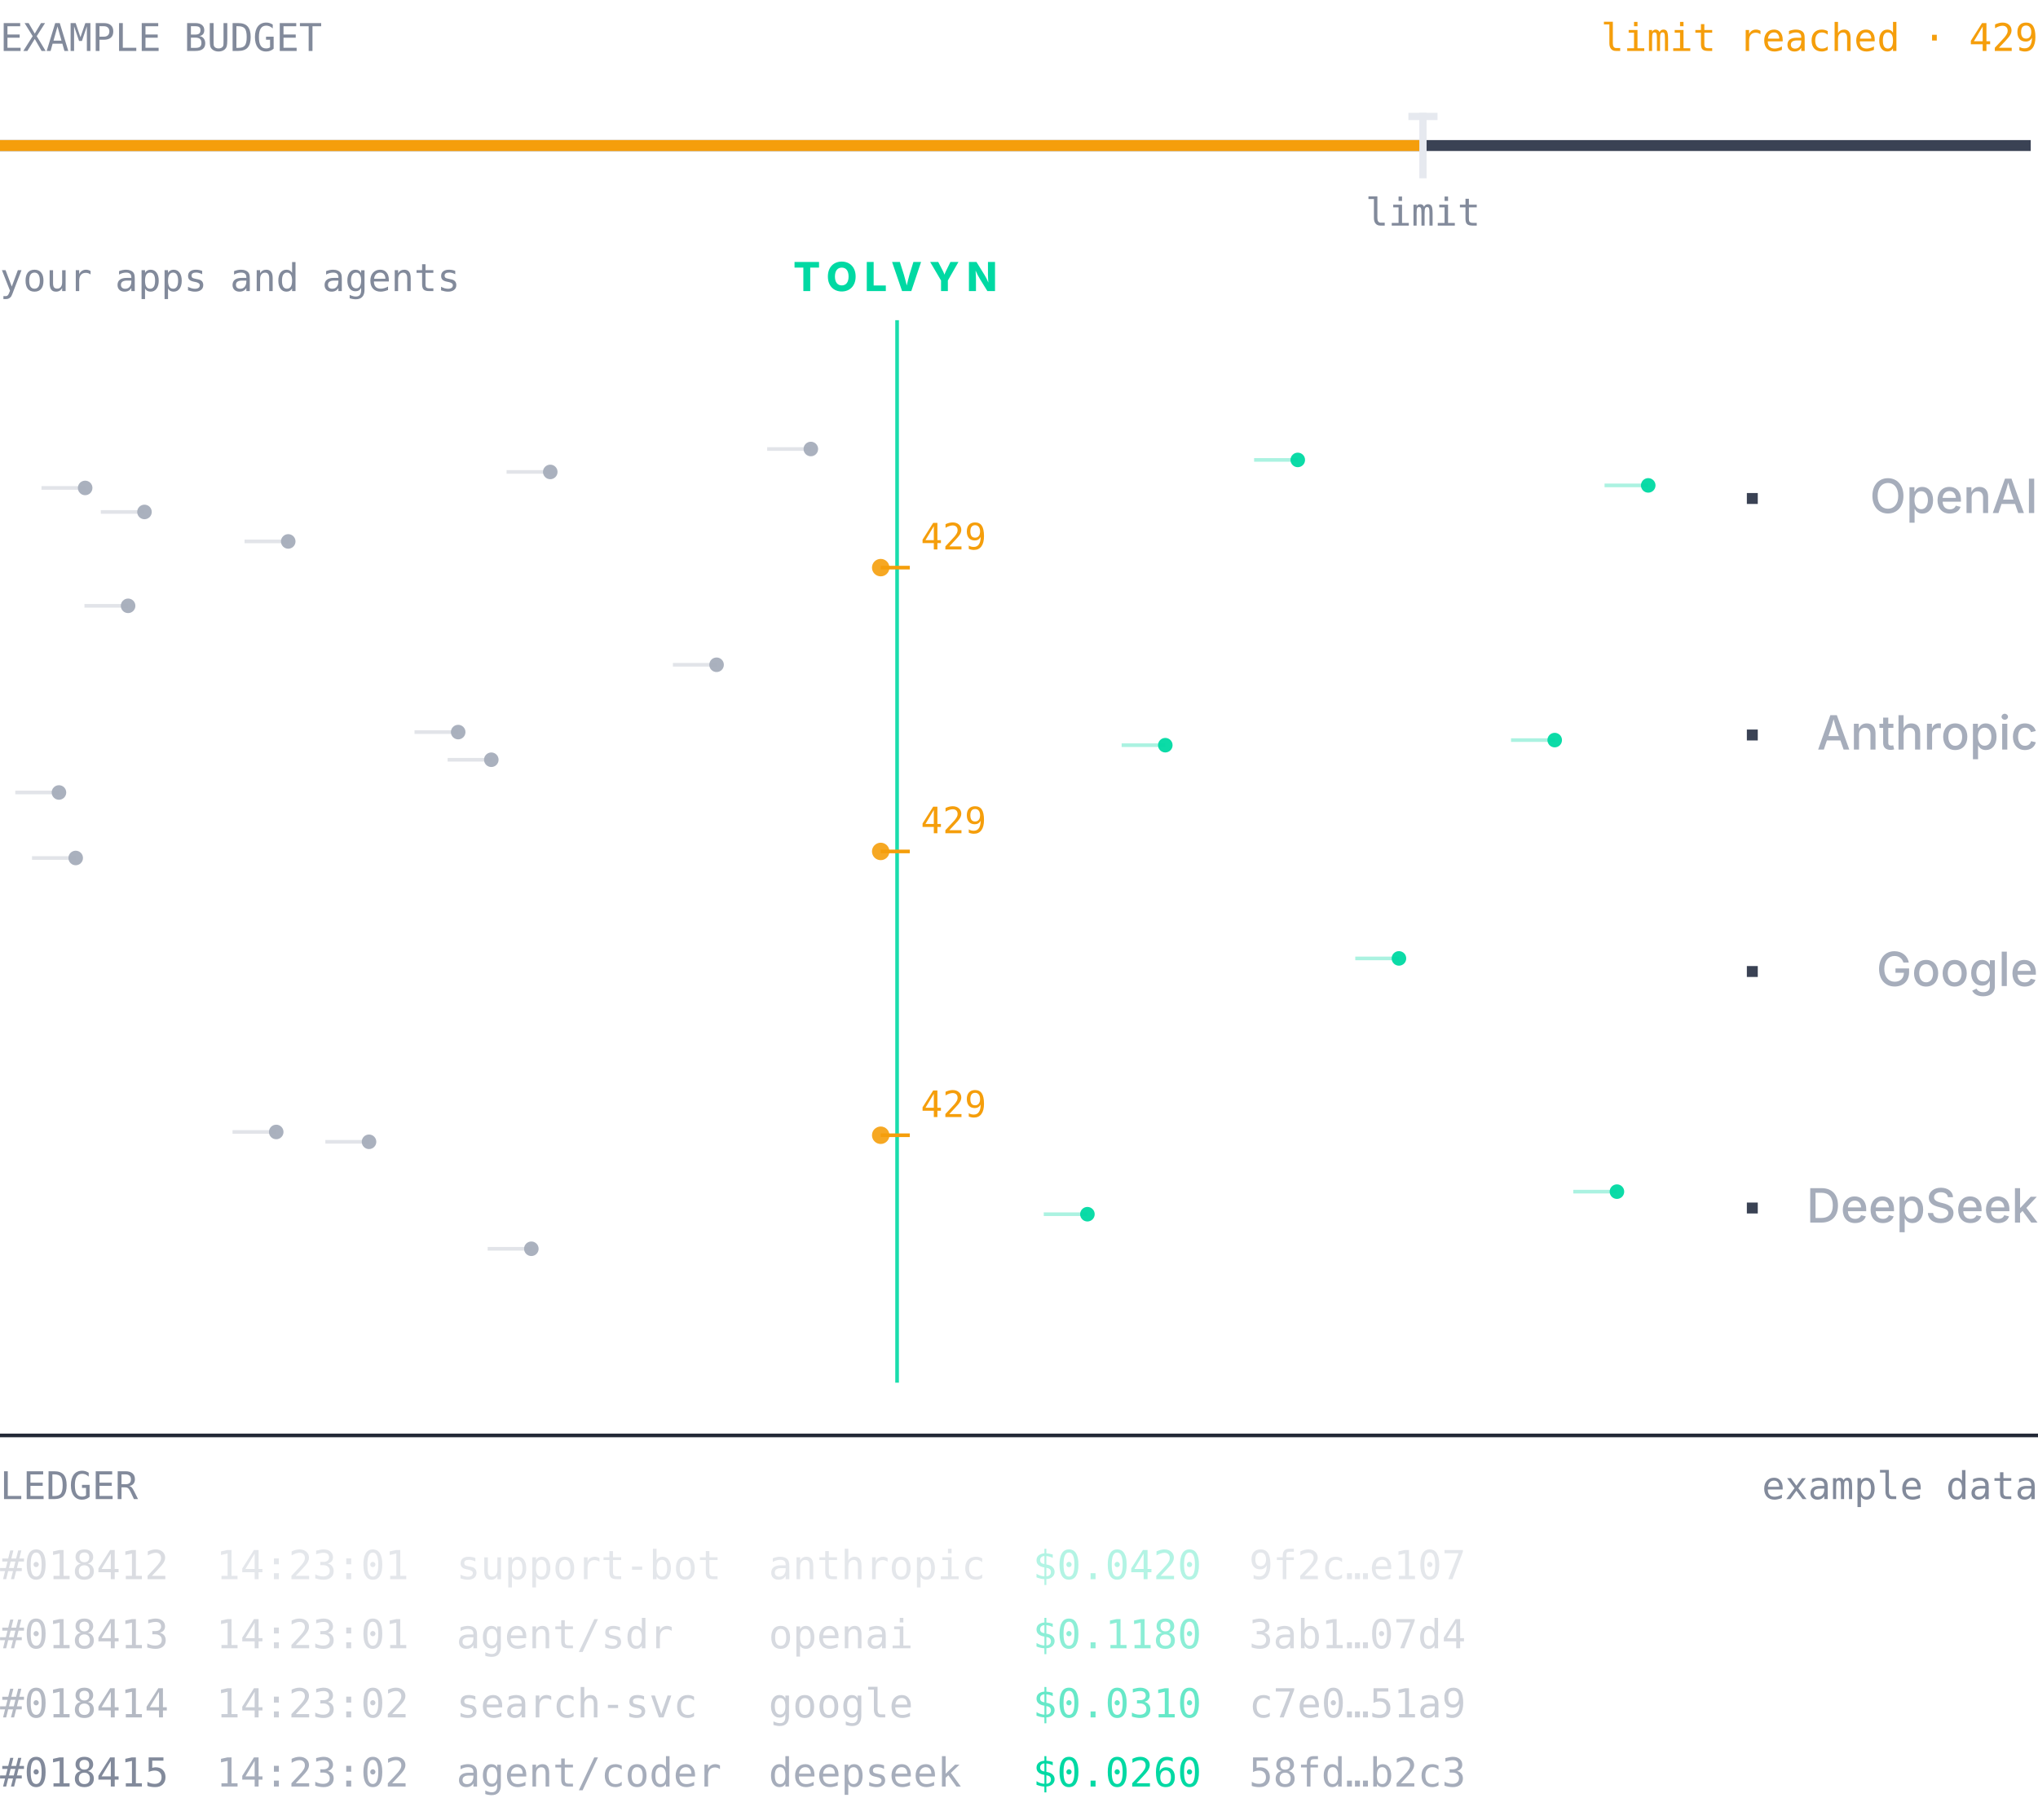
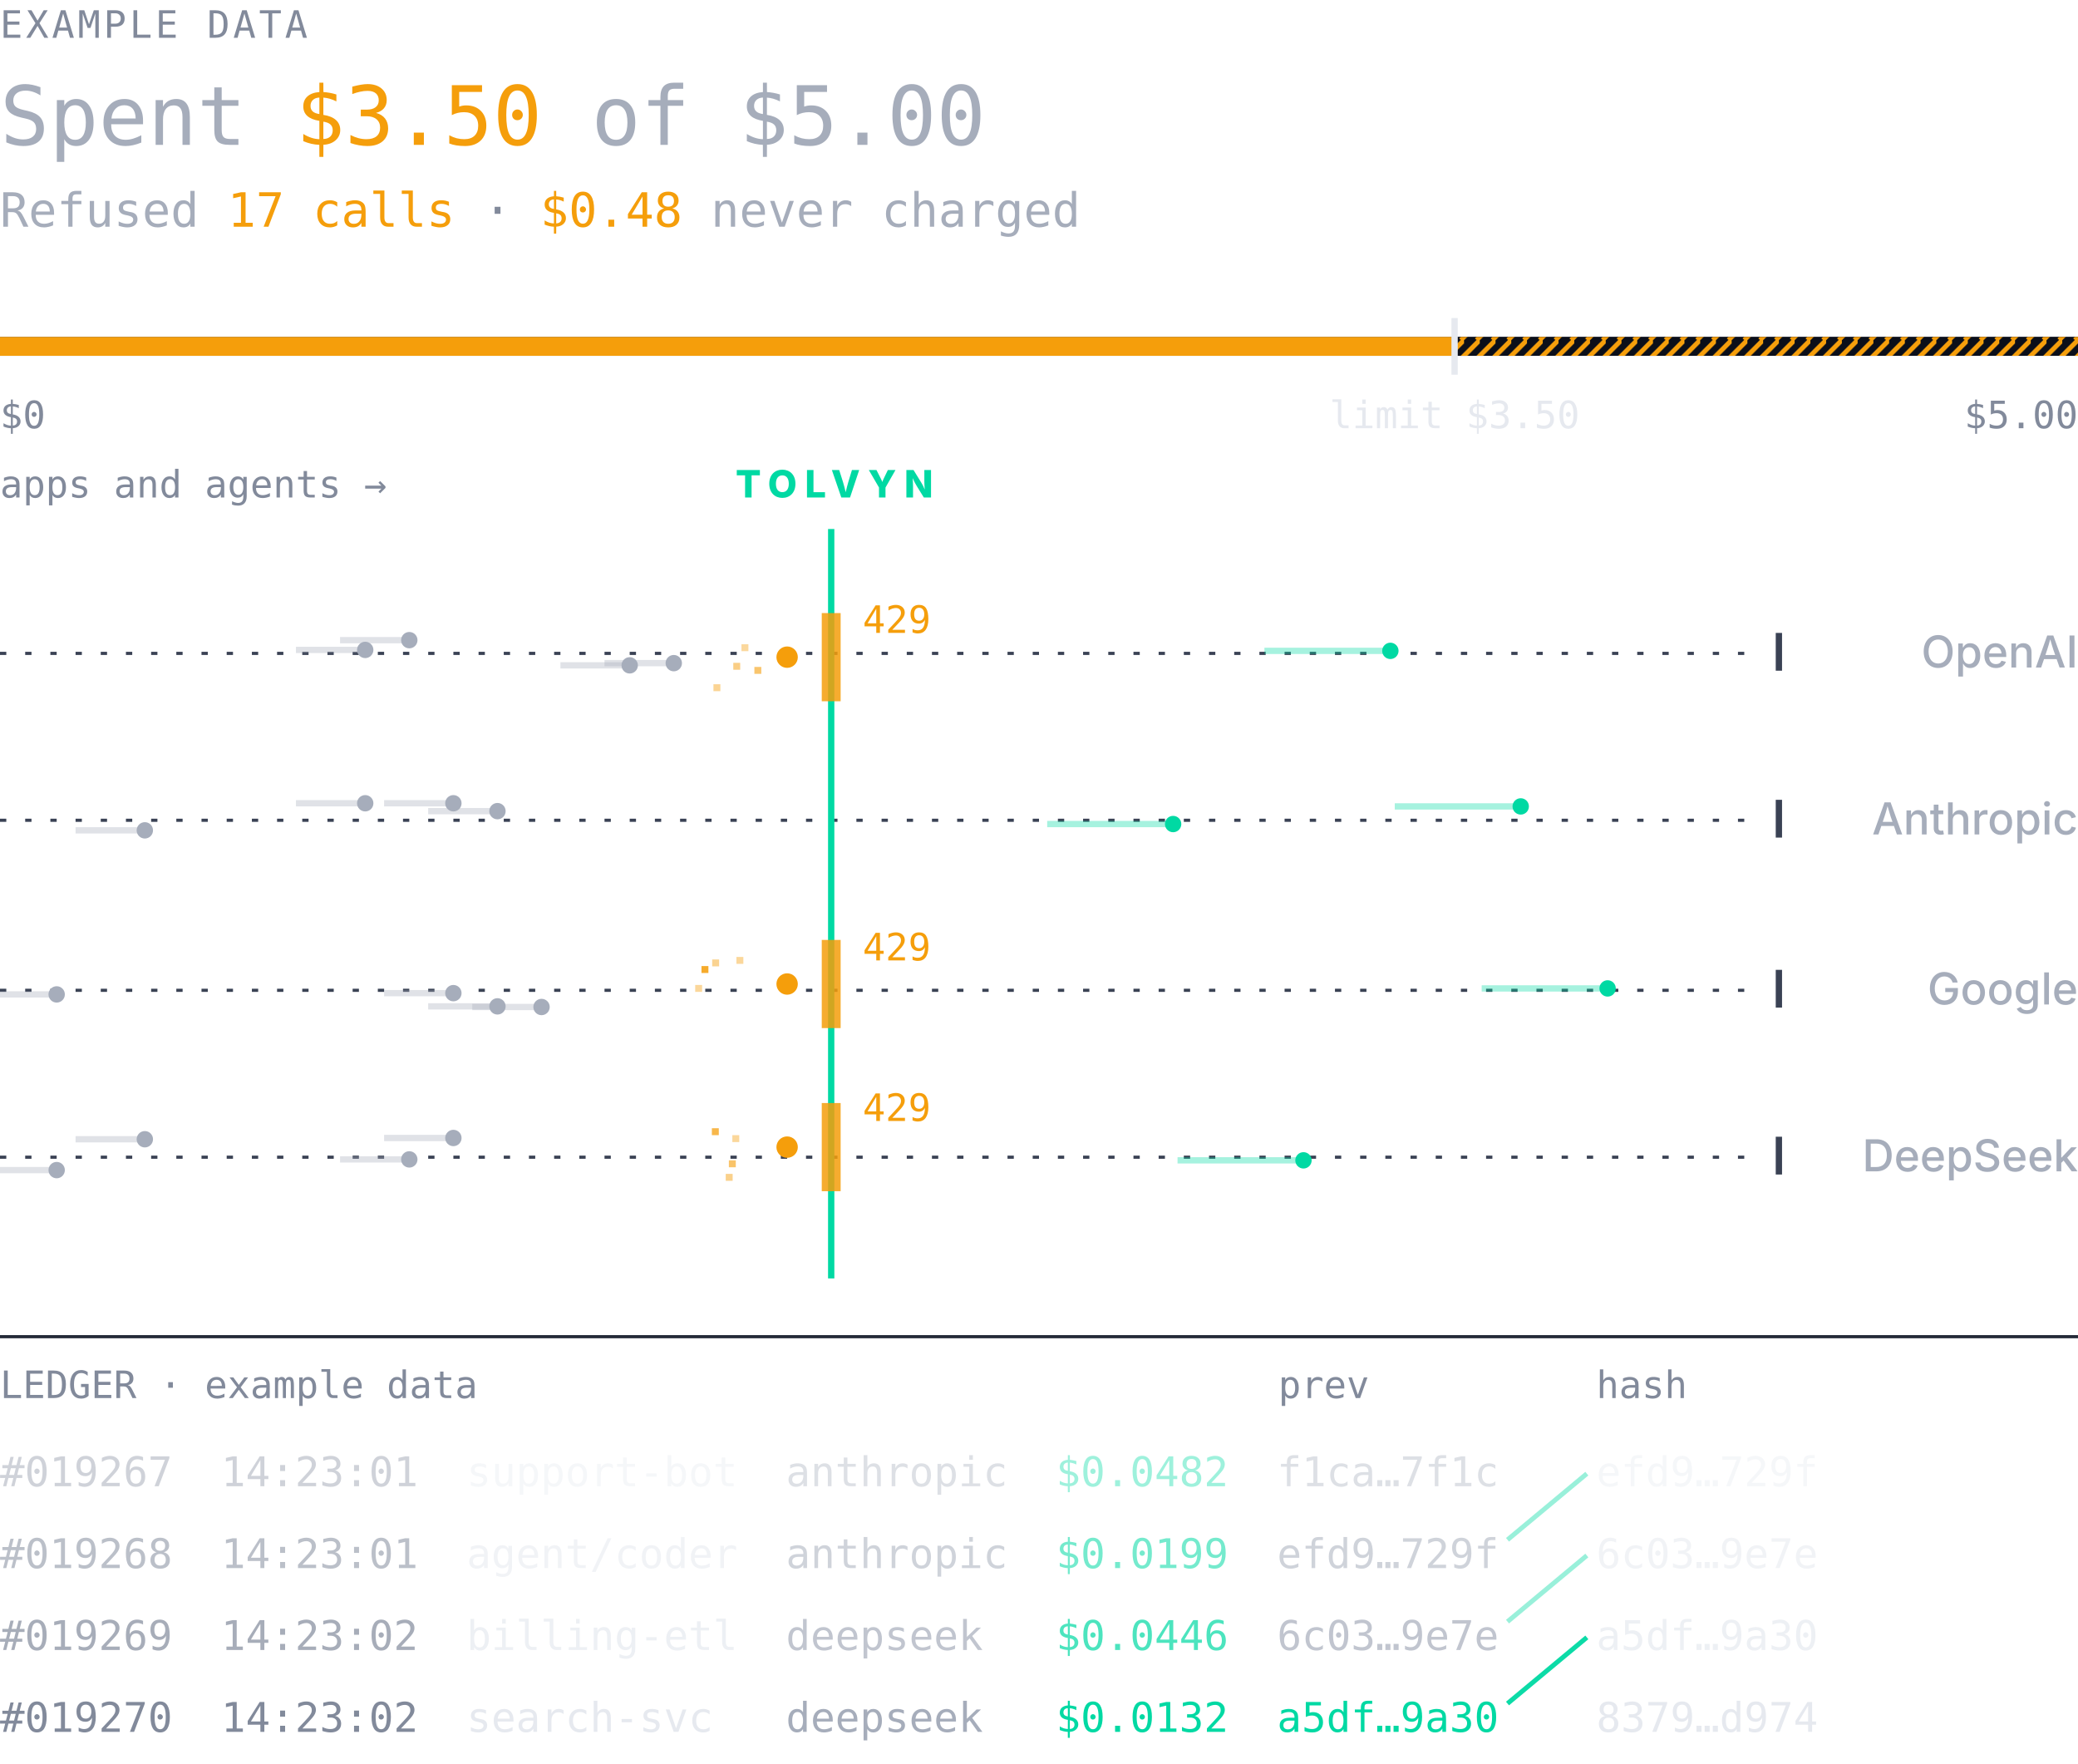
- <svg xmlns="http://www.w3.org/2000/svg" viewBox="0 0 560 500" width="560" height="500">
-   <g font-family="'JetBrains Mono', ui-monospace, SFMono-Regular, Menlo, Consolas, monospace" font-size="10.5" font-weight="500" fill="#828A9B">
-     <text x="0" y="14">EXAMPLE BUDGET</text>
-     <text x="560" y="14" text-anchor="end" fill="#F59E0B">limit reached · 429</text>
-     <text x="391" y="62" text-anchor="middle">limit</text>
-     <text x="0" y="80">your apps and agents</text>
-   </g>
-   <rect x="0" y="38.5" width="558" height="3" fill="#3A4254" />
-   <rect x="0" y="38.5" width="391" height="3" fill="#F59E0B" />
-   <rect x="390" y="31" width="2" height="18" fill="#E6E9EF" />
-   <rect x="387" y="31" width="8" height="2" fill="#E6E9EF" />
-   <rect x="246" y="88" width="1" height="292" fill="#00D9A3" opacity="0.9" />
-   <text x="246" y="80" text-anchor="middle" font-family="Inter, system-ui, -apple-system, 'Segoe UI', sans-serif" font-size="11" font-weight="800" letter-spacing="2" fill="#00D9A3">TOLVYN</text>
-   <rect x="480" y="135.5" width="3" height="3" fill="#3A4254" />
-   <text x="560" y="141.0" text-anchor="end" font-family="Inter, system-ui, -apple-system, 'Segoe UI', sans-serif" font-size="13" font-weight="500" fill="#A6ADBB">OpenAI</text>
-   <rect x="480" y="200.5" width="3" height="3" fill="#3A4254" />
-   <text x="560" y="206.0" text-anchor="end" font-family="Inter, system-ui, -apple-system, 'Segoe UI', sans-serif" font-size="13" font-weight="500" fill="#A6ADBB">Anthropic</text>
-   <rect x="480" y="265.5" width="3" height="3" fill="#3A4254" />
-   <text x="560" y="271.0" text-anchor="end" font-family="Inter, system-ui, -apple-system, 'Segoe UI', sans-serif" font-size="13" font-weight="500" fill="#A6ADBB">Google</text>
-   <rect x="480" y="330.5" width="3" height="3" fill="#3A4254" />
-   <text x="560" y="336.0" text-anchor="end" font-family="Inter, system-ui, -apple-system, 'Segoe UI', sans-serif" font-size="13" font-weight="500" fill="#A6ADBB">DeepSeek</text>
-   <line x1="67.2" y1="148.8" x2="79.2" y2="148.8" stroke="#A6ADBB" stroke-width="1" opacity="0.33" />
-   <circle cx="79.2" cy="148.8" r="2" fill="#A6ADBB" opacity="0.95" />
-   <line x1="139.2" y1="129.7" x2="151.2" y2="129.7" stroke="#A6ADBB" stroke-width="1" opacity="0.33" />
-   <circle cx="151.2" cy="129.7" r="2" fill="#A6ADBB" opacity="0.95" />
-   <line x1="113.9" y1="201.2" x2="125.9" y2="201.2" stroke="#A6ADBB" stroke-width="1" opacity="0.33" />
-   <circle cx="125.9" cy="201.2" r="2" fill="#A6ADBB" opacity="0.95" />
-   <line x1="8.8" y1="235.8" x2="20.8" y2="235.8" stroke="#A6ADBB" stroke-width="1" opacity="0.33" />
-   <circle cx="20.8" cy="235.8" r="2" fill="#A6ADBB" opacity="0.95" />
-   <line x1="4.2" y1="217.8" x2="16.2" y2="217.8" stroke="#A6ADBB" stroke-width="1" opacity="0.33" />
-   <circle cx="16.2" cy="217.8" r="2" fill="#A6ADBB" opacity="0.95" />
-   <line x1="11.4" y1="134.1" x2="23.4" y2="134.1" stroke="#A6ADBB" stroke-width="1" opacity="0.33" />
-   <circle cx="23.4" cy="134.1" r="2" fill="#A6ADBB" opacity="0.95" />
-   <line x1="89.4" y1="313.8" x2="101.4" y2="313.8" stroke="#A6ADBB" stroke-width="1" opacity="0.33" />
-   <circle cx="101.4" cy="313.8" r="2" fill="#A6ADBB" opacity="0.95" />
-   <line x1="23.2" y1="166.5" x2="35.2" y2="166.5" stroke="#A6ADBB" stroke-width="1" opacity="0.33" />
-   <circle cx="35.2" cy="166.5" r="2" fill="#A6ADBB" opacity="0.95" />
-   <line x1="134.0" y1="343.2" x2="146.0" y2="343.2" stroke="#A6ADBB" stroke-width="1" opacity="0.33" />
-   <circle cx="146.0" cy="343.2" r="2" fill="#A6ADBB" opacity="0.95" />
-   <line x1="123.0" y1="208.8" x2="135.0" y2="208.8" stroke="#A6ADBB" stroke-width="1" opacity="0.33" />
-   <circle cx="135.0" cy="208.8" r="2" fill="#A6ADBB" opacity="0.95" />
-   <line x1="210.8" y1="123.4" x2="222.8" y2="123.4" stroke="#A6ADBB" stroke-width="1" opacity="0.33" />
-   <circle cx="222.8" cy="123.4" r="2" fill="#A6ADBB" opacity="0.95" />
-   <line x1="184.9" y1="182.7" x2="196.9" y2="182.7" stroke="#A6ADBB" stroke-width="1" opacity="0.33" />
-   <circle cx="196.9" cy="182.7" r="2" fill="#A6ADBB" opacity="0.95" />
-   <line x1="27.7" y1="140.7" x2="39.7" y2="140.7" stroke="#A6ADBB" stroke-width="1" opacity="0.33" />
-   <circle cx="39.7" cy="140.7" r="2" fill="#A6ADBB" opacity="0.95" />
-   <line x1="63.9" y1="311.1" x2="75.9" y2="311.1" stroke="#A6ADBB" stroke-width="1" opacity="0.33" />
-   <circle cx="75.9" cy="311.1" r="2" fill="#A6ADBB" opacity="0.95" />
-   <circle cx="242.0" cy="156.0" r="2.4" fill="#F59E0B" opacity="0.90" />
-   <rect x="242" y="155.5" width="8" height="1" fill="#F59E0B" />
-   <text x="253" y="151" font-family="'JetBrains Mono', ui-monospace, SFMono-Regular, Menlo, Consolas, monospace" font-size="10" font-weight="500" fill="#F59E0B">429</text>
-   <circle cx="242.0" cy="234.0" r="2.4" fill="#F59E0B" opacity="0.90" />
-   <rect x="242" y="233.5" width="8" height="1" fill="#F59E0B" />
-   <text x="253" y="229" font-family="'JetBrains Mono', ui-monospace, SFMono-Regular, Menlo, Consolas, monospace" font-size="10" font-weight="500" fill="#F59E0B">429</text>
-   <circle cx="242.0" cy="312.0" r="2.4" fill="#F59E0B" opacity="0.90" />
-   <rect x="242" y="311.5" width="8" height="1" fill="#F59E0B" />
-   <text x="253" y="307" font-family="'JetBrains Mono', ui-monospace, SFMono-Regular, Menlo, Consolas, monospace" font-size="10" font-weight="500" fill="#F59E0B">429</text>
-   <line x1="344.6" y1="126.4" x2="356.6" y2="126.4" stroke="#00D9A3" stroke-width="1" opacity="0.33" />
-   <circle cx="356.6" cy="126.4" r="2" fill="#00D9A3" opacity="0.95" />
-   <line x1="308.2" y1="204.8" x2="320.2" y2="204.8" stroke="#00D9A3" stroke-width="1" opacity="0.33" />
-   <circle cx="320.2" cy="204.8" r="2" fill="#00D9A3" opacity="0.95" />
-   <line x1="415.2" y1="203.4" x2="427.2" y2="203.4" stroke="#00D9A3" stroke-width="1" opacity="0.33" />
-   <circle cx="427.2" cy="203.4" r="2" fill="#00D9A3" opacity="0.95" />
-   <line x1="372.4" y1="263.4" x2="384.4" y2="263.4" stroke="#00D9A3" stroke-width="1" opacity="0.33" />
-   <circle cx="384.4" cy="263.4" r="2" fill="#00D9A3" opacity="0.95" />
-   <line x1="286.8" y1="333.7" x2="298.8" y2="333.7" stroke="#00D9A3" stroke-width="1" opacity="0.33" />
-   <circle cx="298.8" cy="333.7" r="2" fill="#00D9A3" opacity="0.95" />
-   <line x1="432.3" y1="327.5" x2="444.3" y2="327.5" stroke="#00D9A3" stroke-width="1" opacity="0.33" />
-   <circle cx="444.3" cy="327.5" r="2" fill="#00D9A3" opacity="0.95" />
-   <line x1="440.9" y1="133.4" x2="452.9" y2="133.4" stroke="#00D9A3" stroke-width="1" opacity="0.33" />
-   <circle cx="452.9" cy="133.4" r="2" fill="#00D9A3" opacity="0.95" />
-   <rect x="0" y="394" width="560" height="1" fill="#232937" />
-   <g font-family="'JetBrains Mono', ui-monospace, SFMono-Regular, Menlo, Consolas, monospace" font-size="10.5" font-weight="500" fill="#828A9B">
-     <text x="0" y="412">LEDGER</text>
-     <text x="560" y="412" text-anchor="end">example data</text>
-   </g>
-   <g font-family="'JetBrains Mono', ui-monospace, SFMono-Regular, Menlo, Consolas, monospace" font-size="11" fill="#A6ADBB">
-     <text x="0.0" y="434" fill="#828A9B" opacity="0.30">#018412</text>
-     <text x="59.4" y="434" fill="#A6ADBB" opacity="0.30">14:23:01</text>
-     <text x="125.4" y="434" fill="#A6ADBB" opacity="0.30">support-bot</text>
-     <text x="211.2" y="434" fill="#A6ADBB" opacity="0.30">anthropic</text>
-     <text x="283.8" y="434" fill="#00D9A3" opacity="0.30">$0.0420</text>
-     <text x="343.2" y="434" fill="#A6ADBB" opacity="0.30">9f2c…e107</text>
-     <text x="0.0" y="453" fill="#828A9B" opacity="0.45">#018413</text>
-     <text x="59.4" y="453" fill="#A6ADBB" opacity="0.45">14:23:01</text>
-     <text x="125.4" y="453" fill="#A6ADBB" opacity="0.45">agent/sdr</text>
-     <text x="211.2" y="453" fill="#A6ADBB" opacity="0.45">openai</text>
-     <text x="283.8" y="453" fill="#00D9A3" opacity="0.45">$0.1180</text>
-     <text x="343.2" y="453" fill="#A6ADBB" opacity="0.45">3ab1…07d4</text>
-     <text x="0.0" y="472" fill="#828A9B" opacity="0.60">#018414</text>
-     <text x="59.4" y="472" fill="#A6ADBB" opacity="0.60">14:23:02</text>
-     <text x="125.4" y="472" fill="#A6ADBB" opacity="0.60">search-svc</text>
-     <text x="211.2" y="472" fill="#A6ADBB" opacity="0.60">google</text>
-     <text x="283.8" y="472" fill="#00D9A3" opacity="0.60">$0.0310</text>
-     <text x="343.2" y="472" fill="#A6ADBB" opacity="0.60">c7e0…51a9</text>
-     <text x="0.0" y="491" fill="#828A9B" opacity="1.00">#018415</text>
-     <text x="59.4" y="491" fill="#A6ADBB" opacity="1.00">14:23:02</text>
-     <text x="125.4" y="491" fill="#A6ADBB" opacity="1.00">agent/coder</text>
-     <text x="211.2" y="491" fill="#A6ADBB" opacity="1.00">deepseek</text>
-     <text x="283.8" y="491" fill="#00D9A3" opacity="1.00">$0.0260</text>
-     <text x="343.2" y="491" fill="#A6ADBB" opacity="1.00">58fd…b2c3</text>
-   </g>
+ <svg xmlns="http://www.w3.org/2000/svg" viewBox="0 0 660 560" width="660" height="560">
+   <text x="0" y="12" font-family="'JetBrains Mono', ui-monospace, SFMono-Regular, Menlo, Consolas, monospace" font-size="12" font-weight="500" fill="#828A9B" text-anchor="start" letter-spacing="1">EXAMPLE DATA</text>
+   <text x="0" y="46" font-family="'JetBrains Mono', ui-monospace, SFMono-Regular, Menlo, Consolas, monospace" font-size="26" font-weight="500" fill="#A6ADBB">Spent <tspan fill="#F59E0B">$3.50</tspan> of $5.00</text>
+   <text x="0" y="72" font-family="'JetBrains Mono', ui-monospace, SFMono-Regular, Menlo, Consolas, monospace" font-size="15" fill="#A6ADBB">Refused <tspan fill="#F59E0B">17 calls</tspan>
+     <tspan fill="#828A9B">·</tspan>
+     <tspan fill="#F59E0B">$0.48</tspan> never charged</text>
+   <rect x="0" y="107" width="660" height="6" fill="#3A4254" />
+   <defs>
+     <pattern id="h" width="5" height="6" patternUnits="userSpaceOnUse">
+       <path d="M-1 6 L5 0 M4 6 L10 0" stroke="#F59E0B" stroke-width="1.5" />
+     </pattern>
+   </defs>
+   <rect x="462.0" y="107" width="198.0" height="6" fill="#0B0F1A" />
+   <rect x="462.0" y="107" width="198.0" height="6" fill="url(#h)" />
+   <rect x="0" y="107" width="462.0" height="6" fill="#F59E0B" />
+   <rect x="461.0" y="101" width="2" height="18" fill="#E6E9EF" />
+   <text x="462" y="136" font-family="'JetBrains Mono', ui-monospace, SFMono-Regular, Menlo, Consolas, monospace" font-size="12" font-weight="500" fill="#E6E9EF" text-anchor="middle">limit $3.50</text>
+   <text x="0" y="136" font-family="'JetBrains Mono', ui-monospace, SFMono-Regular, Menlo, Consolas, monospace" font-size="12" font-weight="400" fill="#828A9B" text-anchor="start">$0</text>
+   <text x="660" y="136" font-family="'JetBrains Mono', ui-monospace, SFMono-Regular, Menlo, Consolas, monospace" font-size="12" font-weight="400" fill="#828A9B" text-anchor="end">$5.00</text>
+   <text x="0" y="158" font-family="'JetBrains Mono', ui-monospace, SFMono-Regular, Menlo, Consolas, monospace" font-size="12" font-weight="400" fill="#828A9B" text-anchor="start">apps and agents →</text>
+   <text x="265" y="158" font-family="Inter, system-ui, -apple-system, 'Segoe UI', sans-serif" font-size="12" font-weight="800" fill="#00D9A3" text-anchor="middle" letter-spacing="2.5">TOLVYN</text>
+   <line x1="0" y1="207.5" x2="554" y2="207.5" stroke="#3A4254" stroke-dasharray="2 6" />
+   <rect x="564" y="201" width="2" height="12" fill="#3A4254" />
+   <text x="660" y="212" font-family="Inter, system-ui, -apple-system, 'Segoe UI', sans-serif" font-size="14" font-weight="500" fill="#A6ADBB" text-anchor="end">OpenAI</text>
+   <line x1="0" y1="260.5" x2="554" y2="260.5" stroke="#3A4254" stroke-dasharray="2 6" />
+   <rect x="564" y="254" width="2" height="12" fill="#3A4254" />
+   <text x="660" y="265" font-family="Inter, system-ui, -apple-system, 'Segoe UI', sans-serif" font-size="14" font-weight="500" fill="#A6ADBB" text-anchor="end">Anthropic</text>
+   <line x1="0" y1="314.5" x2="554" y2="314.5" stroke="#3A4254" stroke-dasharray="2 6" />
+   <rect x="564" y="308" width="2" height="12" fill="#3A4254" />
+   <text x="660" y="319" font-family="Inter, system-ui, -apple-system, 'Segoe UI', sans-serif" font-size="14" font-weight="500" fill="#A6ADBB" text-anchor="end">Google</text>
+   <line x1="0" y1="367.5" x2="554" y2="367.5" stroke="#3A4254" stroke-dasharray="2 6" />
+   <rect x="564" y="361" width="2" height="12" fill="#3A4254" />
+   <text x="660" y="372" font-family="Inter, system-ui, -apple-system, 'Segoe UI', sans-serif" font-size="14" font-weight="500" fill="#A6ADBB" text-anchor="end">DeepSeek</text>
+   <rect x="263" y="168" width="2" height="238" fill="#00D9A3" />
+   <line x1="94.0" y1="206.4" x2="116.0" y2="206.4" stroke="#A6ADBB" stroke-width="2" opacity="0.35" />
+   <circle cx="116.0" cy="206.4" r="2.6" fill="#A6ADBB" />
+   <line x1="178.0" y1="211.3" x2="200.0" y2="211.3" stroke="#A6ADBB" stroke-width="2" opacity="0.35" />
+   <circle cx="200.0" cy="211.3" r="2.6" fill="#A6ADBB" />
+   <line x1="108.0" y1="203.3" x2="130.0" y2="203.3" stroke="#A6ADBB" stroke-width="2" opacity="0.35" />
+   <circle cx="130.0" cy="203.3" r="2.6" fill="#A6ADBB" />
+   <line x1="192.0" y1="210.6" x2="214.0" y2="210.6" stroke="#A6ADBB" stroke-width="2" opacity="0.35" />
+   <circle cx="214.0" cy="210.6" r="2.6" fill="#A6ADBB" />
+   <line x1="94.0" y1="255.1" x2="116.0" y2="255.1" stroke="#A6ADBB" stroke-width="2" opacity="0.35" />
+   <circle cx="116.0" cy="255.1" r="2.6" fill="#A6ADBB" />
+   <line x1="136.0" y1="257.6" x2="158.0" y2="257.6" stroke="#A6ADBB" stroke-width="2" opacity="0.35" />
+   <circle cx="158.0" cy="257.6" r="2.6" fill="#A6ADBB" />
+   <line x1="122.0" y1="255.1" x2="144.0" y2="255.1" stroke="#A6ADBB" stroke-width="2" opacity="0.35" />
+   <circle cx="144.0" cy="255.1" r="2.6" fill="#A6ADBB" />
+   <line x1="24.0" y1="263.7" x2="46.0" y2="263.7" stroke="#A6ADBB" stroke-width="2" opacity="0.35" />
+   <circle cx="46.0" cy="263.7" r="2.6" fill="#A6ADBB" />
+   <line x1="150.0" y1="319.8" x2="172.0" y2="319.8" stroke="#A6ADBB" stroke-width="2" opacity="0.35" />
+   <circle cx="172.0" cy="319.8" r="2.6" fill="#A6ADBB" />
+   <line x1="136.0" y1="319.6" x2="158.0" y2="319.6" stroke="#A6ADBB" stroke-width="2" opacity="0.35" />
+   <circle cx="158.0" cy="319.6" r="2.6" fill="#A6ADBB" />
+   <line x1="0.0" y1="315.8" x2="18.0" y2="315.8" stroke="#A6ADBB" stroke-width="2" opacity="0.35" />
+   <circle cx="18.0" cy="315.8" r="2.6" fill="#A6ADBB" />
+   <line x1="122.0" y1="315.4" x2="144.0" y2="315.4" stroke="#A6ADBB" stroke-width="2" opacity="0.35" />
+   <circle cx="144.0" cy="315.4" r="2.6" fill="#A6ADBB" />
+   <line x1="24.0" y1="361.8" x2="46.0" y2="361.8" stroke="#A6ADBB" stroke-width="2" opacity="0.35" />
+   <circle cx="46.0" cy="361.8" r="2.6" fill="#A6ADBB" />
+   <line x1="122.0" y1="361.4" x2="144.0" y2="361.4" stroke="#A6ADBB" stroke-width="2" opacity="0.35" />
+   <circle cx="144.0" cy="361.4" r="2.6" fill="#A6ADBB" />
+   <line x1="0.0" y1="371.6" x2="18.0" y2="371.6" stroke="#A6ADBB" stroke-width="2" opacity="0.35" />
+   <circle cx="18.0" cy="371.6" r="2.6" fill="#A6ADBB" />
+   <line x1="108.0" y1="368.2" x2="130.0" y2="368.2" stroke="#A6ADBB" stroke-width="2" opacity="0.35" />
+   <circle cx="130.0" cy="368.2" r="2.6" fill="#A6ADBB" />
+   <rect x="261" y="194.7" width="6" height="28" fill="#F59E0B" opacity="0.85" />
+   <circle cx="250" cy="208.7" r="3.4" fill="#F59E0B" />
+   <rect x="232.9" y="210.5" width="2.2" height="2.2" fill="#F59E0B" opacity="0.50" />
+   <rect x="235.5" y="204.6" width="2.2" height="2.2" fill="#F59E0B" opacity="0.40" />
+   <rect x="239.6" y="211.8" width="2.2" height="2.2" fill="#F59E0B" opacity="0.60" />
+   <rect x="226.6" y="217.3" width="2.2" height="2.2" fill="#F59E0B" opacity="0.44" />
+   <text x="274" y="201" font-family="'JetBrains Mono', ui-monospace, SFMono-Regular, Menlo, Consolas, monospace" font-size="12" font-weight="500" fill="#F59E0B" text-anchor="start">429</text>
+   <rect x="261" y="298.5" width="6" height="28" fill="#F59E0B" opacity="0.85" />
+   <circle cx="250" cy="312.5" r="3.4" fill="#F59E0B" />
+   <rect x="220.8" y="312.8" width="2.2" height="2.2" fill="#F59E0B" opacity="0.41" />
+   <rect x="226.2" y="304.7" width="2.2" height="2.2" fill="#F59E0B" opacity="0.45" />
+   <rect x="233.9" y="303.9" width="2.2" height="2.2" fill="#F59E0B" opacity="0.41" />
+   <rect x="222.8" y="306.8" width="2.2" height="2.2" fill="#F59E0B" opacity="0.86" />
+   <text x="274" y="305" font-family="'JetBrains Mono', ui-monospace, SFMono-Regular, Menlo, Consolas, monospace" font-size="12" font-weight="500" fill="#F59E0B" text-anchor="start">429</text>
+   <rect x="261" y="350.3" width="6" height="28" fill="#F59E0B" opacity="0.85" />
+   <circle cx="250" cy="364.3" r="3.4" fill="#F59E0B" />
+   <rect x="231.5" y="368.5" width="2.2" height="2.2" fill="#F59E0B" opacity="0.61" />
+   <rect x="226.1" y="358.3" width="2.2" height="2.2" fill="#F59E0B" opacity="0.74" />
+   <rect x="232.6" y="360.5" width="2.2" height="2.2" fill="#F59E0B" opacity="0.41" />
+   <rect x="230.5" y="372.8" width="2.2" height="2.2" fill="#F59E0B" opacity="0.47" />
+   <text x="274" y="356" font-family="'JetBrains Mono', ui-monospace, SFMono-Regular, Menlo, Consolas, monospace" font-size="12" font-weight="500" fill="#F59E0B" text-anchor="start">429</text>
+   <line x1="332.6" y1="261.7" x2="372.6" y2="261.7" stroke="#00D9A3" stroke-width="2" opacity="0.35" />
+   <circle cx="372.6" cy="261.7" r="2.6" fill="#00D9A3" />
+   <line x1="443.0" y1="256.1" x2="483.0" y2="256.1" stroke="#00D9A3" stroke-width="2" opacity="0.35" />
+   <circle cx="483.0" cy="256.1" r="2.6" fill="#00D9A3" />
+   <line x1="401.6" y1="206.7" x2="441.6" y2="206.7" stroke="#00D9A3" stroke-width="2" opacity="0.35" />
+   <circle cx="441.6" cy="206.7" r="2.6" fill="#00D9A3" />
+   <line x1="470.6" y1="313.9" x2="510.6" y2="313.9" stroke="#00D9A3" stroke-width="2" opacity="0.35" />
+   <circle cx="510.6" cy="313.9" r="2.6" fill="#00D9A3" />
+   <line x1="374.0" y1="368.5" x2="414.0" y2="368.5" stroke="#00D9A3" stroke-width="2" opacity="0.35" />
+   <circle cx="414.0" cy="368.5" r="2.6" fill="#00D9A3" />
+   <rect x="0" y="424" width="660" height="1" fill="#232937" />
+   <text x="0" y="444" font-family="'JetBrains Mono', ui-monospace, SFMono-Regular, Menlo, Consolas, monospace" font-size="12" font-weight="500" fill="#828A9B" text-anchor="start">LEDGER · example data</text>
+   <text x="406" y="444" font-family="'JetBrains Mono', ui-monospace, SFMono-Regular, Menlo, Consolas, monospace" font-size="12" font-weight="400" fill="#828A9B" text-anchor="start">prev</text>
+   <text x="507" y="444" font-family="'JetBrains Mono', ui-monospace, SFMono-Regular, Menlo, Consolas, monospace" font-size="12" font-weight="400" fill="#828A9B" text-anchor="start">hash</text>
+   <text x="0.0" y="472" font-family="'JetBrains Mono', ui-monospace, SFMono-Regular, Menlo, Consolas, monospace" font-size="13" fill="#828A9B" opacity="0.38">#019267</text>
+   <text x="70.2" y="472" font-family="'JetBrains Mono', ui-monospace, SFMono-Regular, Menlo, Consolas, monospace" font-size="13" fill="#828A9B" opacity="0.38">14:23:01</text>
+   <text x="148.2" y="472" font-family="'JetBrains Mono', ui-monospace, SFMono-Regular, Menlo, Consolas, monospace" font-size="13" fill="#E6E9EF" opacity="0.38">support-bot</text>
+   <text x="249.6" y="472" font-family="'JetBrains Mono', ui-monospace, SFMono-Regular, Menlo, Consolas, monospace" font-size="13" fill="#A6ADBB" opacity="0.38">anthropic</text>
+   <text x="335.4" y="472" font-family="'JetBrains Mono', ui-monospace, SFMono-Regular, Menlo, Consolas, monospace" font-size="13" fill="#00D9A3" opacity="0.38">$0.0482</text>
+   <text x="405.6" y="472" font-family="'JetBrains Mono', ui-monospace, SFMono-Regular, Menlo, Consolas, monospace" font-size="13" fill="#A6ADBB" opacity="0.38">f1ca…7f1c</text>
+   <text x="507.0" y="472" font-family="'JetBrains Mono', ui-monospace, SFMono-Regular, Menlo, Consolas, monospace" font-size="13" fill="#E6E9EF" opacity="0.38">efd9…729f</text>
+   <text x="0.0" y="498" font-family="'JetBrains Mono', ui-monospace, SFMono-Regular, Menlo, Consolas, monospace" font-size="13" fill="#828A9B" opacity="0.54">#019268</text>
+   <text x="70.2" y="498" font-family="'JetBrains Mono', ui-monospace, SFMono-Regular, Menlo, Consolas, monospace" font-size="13" fill="#828A9B" opacity="0.54">14:23:01</text>
+   <text x="148.2" y="498" font-family="'JetBrains Mono', ui-monospace, SFMono-Regular, Menlo, Consolas, monospace" font-size="13" fill="#E6E9EF" opacity="0.54">agent/coder</text>
+   <text x="249.6" y="498" font-family="'JetBrains Mono', ui-monospace, SFMono-Regular, Menlo, Consolas, monospace" font-size="13" fill="#A6ADBB" opacity="0.54">anthropic</text>
+   <text x="335.4" y="498" font-family="'JetBrains Mono', ui-monospace, SFMono-Regular, Menlo, Consolas, monospace" font-size="13" fill="#00D9A3" opacity="0.54">$0.0199</text>
+   <text x="405.6" y="498" font-family="'JetBrains Mono', ui-monospace, SFMono-Regular, Menlo, Consolas, monospace" font-size="13" fill="#A6ADBB" opacity="0.54">efd9…729f</text>
+   <text x="507.0" y="498" font-family="'JetBrains Mono', ui-monospace, SFMono-Regular, Menlo, Consolas, monospace" font-size="13" fill="#E6E9EF" opacity="0.54">6c03…9e7e</text>
+   <line x1="504.0" y1="468" x2="478.8" y2="489" stroke="#00D9A3" stroke-width="1.5" opacity="0.40" />
+   <text x="0.0" y="524" font-family="'JetBrains Mono', ui-monospace, SFMono-Regular, Menlo, Consolas, monospace" font-size="13" fill="#828A9B" opacity="0.70">#019269</text>
+   <text x="70.2" y="524" font-family="'JetBrains Mono', ui-monospace, SFMono-Regular, Menlo, Consolas, monospace" font-size="13" fill="#828A9B" opacity="0.70">14:23:02</text>
+   <text x="148.2" y="524" font-family="'JetBrains Mono', ui-monospace, SFMono-Regular, Menlo, Consolas, monospace" font-size="13" fill="#E6E9EF" opacity="0.70">billing-etl</text>
+   <text x="249.6" y="524" font-family="'JetBrains Mono', ui-monospace, SFMono-Regular, Menlo, Consolas, monospace" font-size="13" fill="#A6ADBB" opacity="0.70">deepseek</text>
+   <text x="335.4" y="524" font-family="'JetBrains Mono', ui-monospace, SFMono-Regular, Menlo, Consolas, monospace" font-size="13" fill="#00D9A3" opacity="0.70">$0.0446</text>
+   <text x="405.6" y="524" font-family="'JetBrains Mono', ui-monospace, SFMono-Regular, Menlo, Consolas, monospace" font-size="13" fill="#A6ADBB" opacity="0.70">6c03…9e7e</text>
+   <text x="507.0" y="524" font-family="'JetBrains Mono', ui-monospace, SFMono-Regular, Menlo, Consolas, monospace" font-size="13" fill="#E6E9EF" opacity="0.70">a5df…9a30</text>
+   <line x1="504.0" y1="494" x2="478.8" y2="515" stroke="#00D9A3" stroke-width="1.5" opacity="0.40" />
+   <text x="0.0" y="550" font-family="'JetBrains Mono', ui-monospace, SFMono-Regular, Menlo, Consolas, monospace" font-size="13" fill="#828A9B" opacity="1.00">#019270</text>
+   <text x="70.2" y="550" font-family="'JetBrains Mono', ui-monospace, SFMono-Regular, Menlo, Consolas, monospace" font-size="13" fill="#828A9B" opacity="1.00">14:23:02</text>
+   <text x="148.2" y="550" font-family="'JetBrains Mono', ui-monospace, SFMono-Regular, Menlo, Consolas, monospace" font-size="13" fill="#E6E9EF" opacity="1.00">search-svc</text>
+   <text x="249.6" y="550" font-family="'JetBrains Mono', ui-monospace, SFMono-Regular, Menlo, Consolas, monospace" font-size="13" fill="#A6ADBB" opacity="1.00">deepseek</text>
+   <text x="335.4" y="550" font-family="'JetBrains Mono', ui-monospace, SFMono-Regular, Menlo, Consolas, monospace" font-size="13" fill="#00D9A3" opacity="1.00">$0.0132</text>
+   <text x="405.6" y="550" font-family="'JetBrains Mono', ui-monospace, SFMono-Regular, Menlo, Consolas, monospace" font-size="13" fill="#00D9A3" opacity="1.00">a5df…9a30</text>
+   <text x="507.0" y="550" font-family="'JetBrains Mono', ui-monospace, SFMono-Regular, Menlo, Consolas, monospace" font-size="13" fill="#E6E9EF" opacity="1.00">8379…d974</text>
+   <line x1="504.0" y1="520" x2="478.8" y2="541" stroke="#00D9A3" stroke-width="1.5" opacity="0.95" />
</svg>
